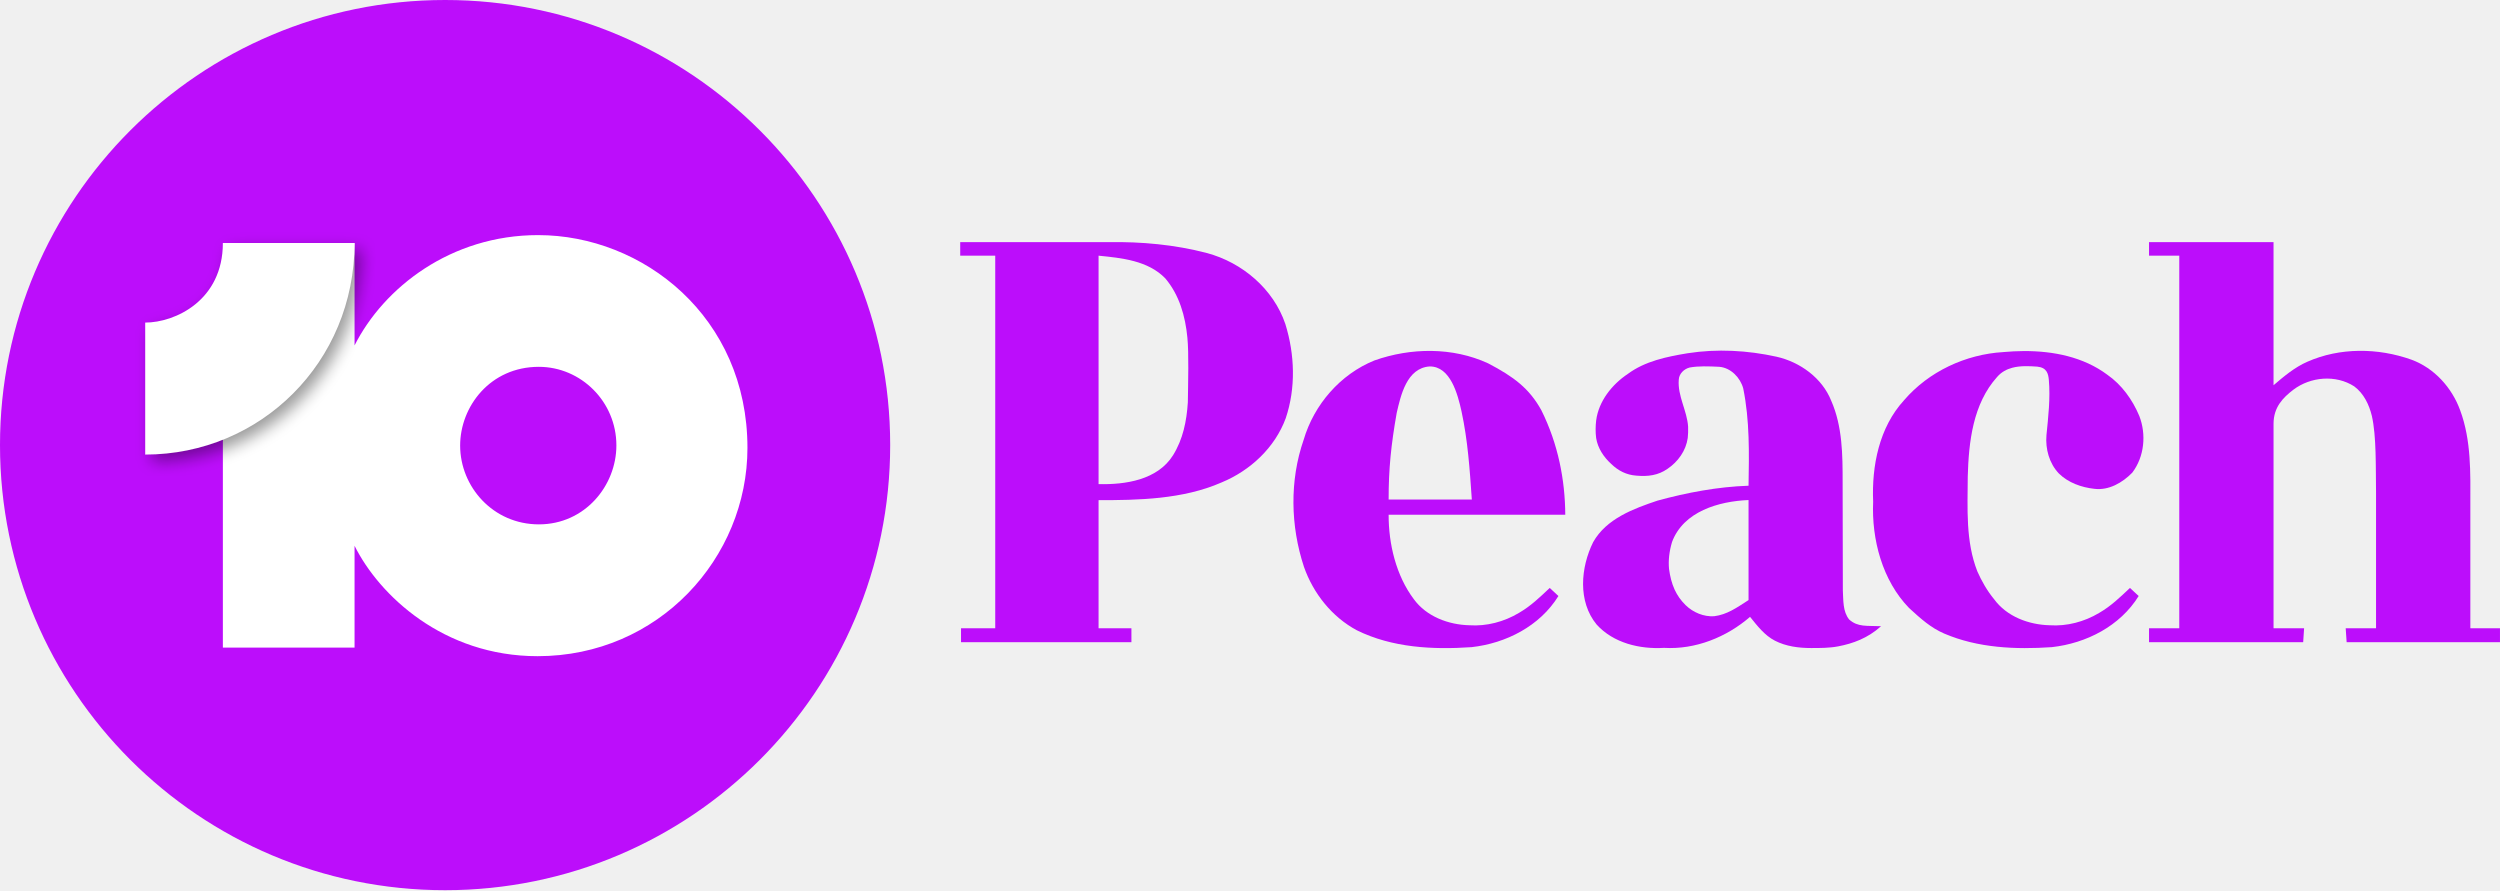
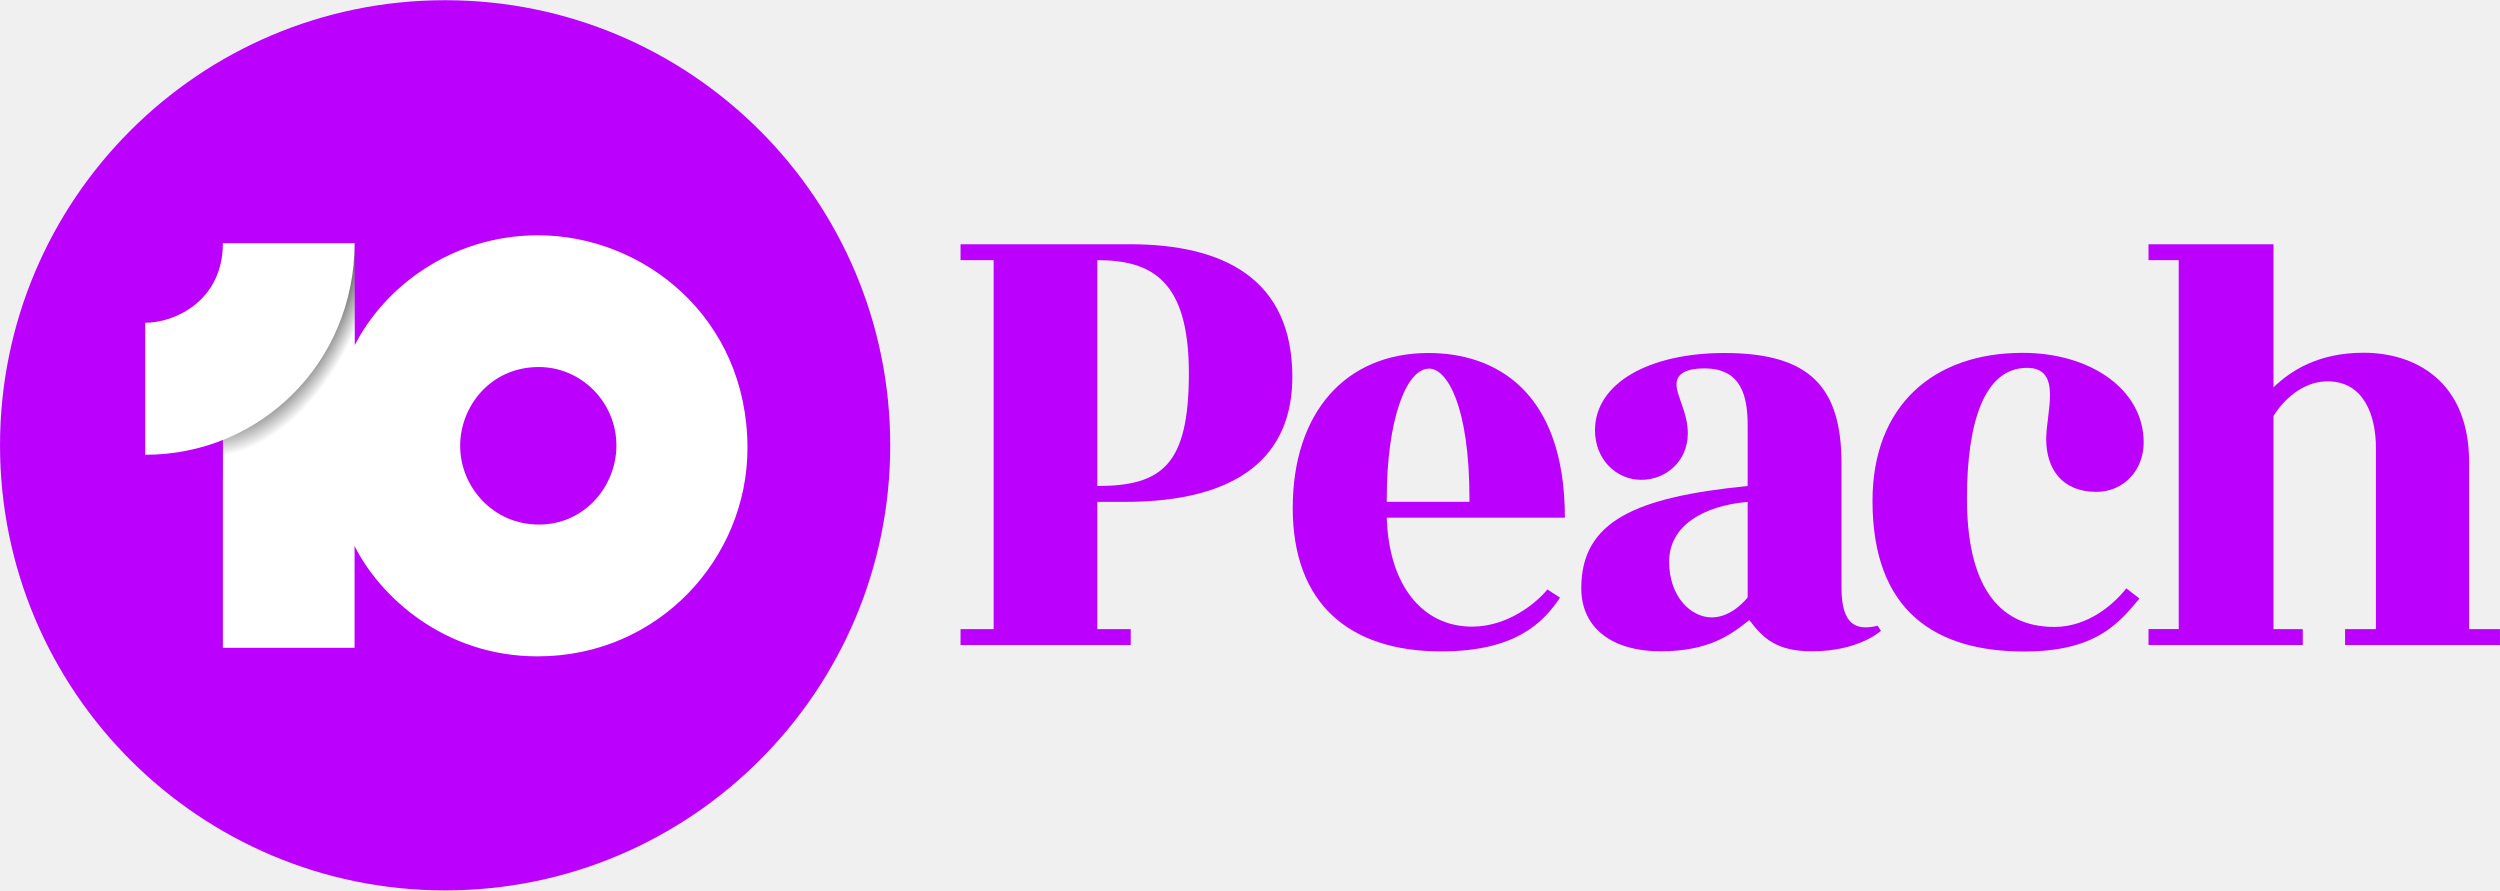
- <svg xmlns="http://www.w3.org/2000/svg" id="svg28" width="2106.3pt" height="750pt" version="1.1" viewBox="0 0 2106.3 750">
-   <defs id="defs32">
-     <filter id="filter3312-7" color-interpolation-filters="sRGB">
-       <feFlood id="feFlood3314-2" flood-color="rgb(0,0,0)" flood-opacity=".4" result="flood" />
-       <feComposite id="feComposite3316-4" in="flood" in2="SourceGraphic" operator="in" result="composite1" />
-       <feGaussianBlur id="feGaussianBlur3318-7" result="blur" stdDeviation="7" />
-       <feOffset id="feOffset3320-4" dx="6" dy="6" result="offset" />
-       <feComposite id="feComposite3322-3" in="SourceGraphic" in2="offset" result="composite2" />
-     </filter>
+ <svg xmlns="http://www.w3.org/2000/svg" xmlns:xlink="http://www.w3.org/1999/xlink" id="svg2" width="1e3" height="356.06" version="1.1">
+   <link id="dark-mode" href="" rel="stylesheet" type="text/css" />
+   <style id="dark-mode-custom-style" type="text/css" />
+   <defs id="defs4">
+     <linearGradient id="linearGradient3324">
+       <stop id="stop3326" offset="0" />
+       <stop id="stop3328" stop-color="#808080" offset=".883" />
+       <stop id="stop3330" stop-color="#fff" offset="1" />
+     </linearGradient>
+     <radialGradient id="radialGradient3319" cx="90.613" cy="147.49" r="31.771" gradientTransform="matrix(-.99802 9.4568 -5.8663 -.61907 2218.8 -1006.3)" gradientUnits="userSpaceOnUse" xlink:href="#linearGradient3324" />
  </defs>
-   <g id="g941" fill="#bc0dfb">
-     <path id="path15" d="m808.99 204h124.94c27.823-0.421 55.834 2.094 82.791 9.161 29.883 7.956 56.278 30.304 66.247 59.952 7.91 25.553 8.892 53.681 0.304 79.211-9.103 24.781-29.812 44.11-53.985 54.102-32.691 14.415-70.955 14.976-103.72 14.976v107.95h27.671v11.736l-143.56-5.8e-4v-11.735h28.83v-313.94h-29.508v-11.408m116.57 11.408v192.47c22.582 0.538 49.574-3.44 62.679-24.22 8.494-13.606 11.519-28.969 12.532-44.662 0.242-17.196 0.903-41.405-0.381-54.51-1.72-18.1-6.796-36.032-18.656-50.007-14.532-14.93-36.563-17.106-56.173-19.072z" stroke-width="2.34" />
-     <path id="path17" d="m1810.6 204h104.9v120.57c8.775-7.488 17.738-15.07 28.385-19.75 27.542-12.192 59.625-11.817 87.752-1.802 19.306 7.067 34.165 23.564 41.115 42.706 9.384 25.296 8.635 52.768 8.565 79.328v104.3h24.968v11.736h-129.19l-0.796-11.736h25.565v-113.66c-0.311-22.293 0.375-48.349-3.545-65.335-2.293-9.477-6.833-18.884-14.836-24.828-15.491-10.015-36.716-8.167-51.247 2.785-8.963 6.88-16.732 14.853-16.732 28.759v172.28h25.741l-0.772 11.736h-129.87v-11.736h25.483v-313.94h-25.483z" stroke-width="2.34" />
-     <path id="path19" d="m1157.9 303.72c30.725-10.905 65.92-11.373 95.802 2.364 21.692 11.326 34.768 21.162 44.929 39.57 14.184 28.498 19.983 58.902 20.14 88.01h-148.82c-0.07 24.594 6.248 51.247 21.248 71.185 10.694 14.649 29.181 21.505 46.848 21.95 14.518 0.963 29.138-2.928 41.619-10.37 10.2-5.905 17.705-13.284 26.009-21.08l7.324 6.81c-15.655 25.319-44.134 39.851-73.15 43.081-32.644 2.247-66.856 0.515-96.715-14.228-20.967-11.232-36.716-31.123-44.531-53.447-11.373-34.493-12.168-72.682-0.211-107.13 8.728-29.578 30.819-55.085 59.508-66.715m18.836 44.243c-4.673 26.539-6.819 46.735-6.785 72.878h70.086c-1.74-25.452-3.417-49.984-8.682-74.25-3.162-14.423-9.331-37.937-26.771-37.859-19.456 1.256-24.456 24.595-27.848 39.232z" stroke-width="2.34" />
-     <path id="path21" d="m1421.9 297.61c24.875-3.885 50.405-2.457 74.952 2.949 19.797 4.493 38.4 17.948 46.029 37.184 9.43 21.505 9.594 45.514 9.571 68.587l0.187 91.239c0.468 8.19-0.117 17.621 5.312 24.36 7.301 6.552 14.74 5.109 26.887 5.663-11.29 10.138-23.543 14.553-36.139 16.983-7.48 1.423-15.226 1.41-22.807 1.41-10.413 0-21.107-1.381-30.468-6.178-8.799-4.516-14.883-12.59-20.967-20.101-19.844 17.153-46.052 27.706-72.495 26.138-20.405 1.24-42.613-4.025-56.746-19.633-16.03-19.446-13.526-48.112-2.925-69.5 11.139-19.703 33.837-28.081 54.149-34.914 24.968-6.81 50.838-11.7 76.742-12.566 0.468-27.332 1.018-54.968-4.458-81.902-2.43-9.15-10.511-17.522-20.222-18.296-8.791-0.435-17.598-0.752-24.895 0.606-4.704 1.147-8.989 5.171-9.22 10.343-1.051 13.77 7.057 26.104 7.885 39.616 0.103 3.223 0.021 6.395-0.311 9.38-1.451 10.654-8.184 20.074-17.107 26.064-7.77 5.418-16.28 6.599-26.21 5.692-8.447-0.617-15.222-4.128-21.186-9.879-6.411-5.843-11.328-13.351-12.669-21.794-0.628-4.779-0.57-10.162 0.021-14.879 2.082-16.145 13.336-30.305 26.706-39.184 14.602-10.788 32.831-14.485 50.382-17.387m-13.175 159.03c-2.346 7.879-3.195 15.432-2.544 22.601 1.776 13.288 5.917 22.686 14.011 30.635 6.364 6.188 15.289 9.873 24.014 9.31 10.855-1.398 18.687-6.955 28.977-13.612v-84.293c-24.992 1.053-54.792 9.501-64.457 35.358z" stroke-width="2.34" />
-     <path id="path23" transform="scale(.75)" d="m2273.3 394.37c-7.654 0.038-15.268 0.442-22.744 1.133-42.371 2.496-83.868 21.778-111.61 54.102-27.987 30.546-36.442 73.728-34.726 114.01-1.857 42.438 10.357 88.552 40.377 119.42 13.302 12.205 24.553 22.27 39.401 28.663 37.858 16.253 80.318 18.081 120.96 15.284 38.689-4.306 76.662-23.682 97.535-57.441l-9.768-9.08c-11.072 10.395-21.077 20.233-34.678 28.107-16.64 9.923-36.135 15.111-55.492 13.826-23.557-0.593-48.204-9.734-62.463-29.266-7.761-9.376-13.975-20.292-18.805-31.201-13.292-33.791-10.951-70.888-10.795-106.46 1.061-39.063 5.773-81.778 33.043-112.07 4.74-5.471 10.601-8.588 16.994-10.277 8.851-2.338 18.72-1.939 28.043-1.26 10.831 1.058 12.35 8.07 12.997 14.69 1.841 20.78-0.624 41.591-2.652 62.246-1.342 15.413 3.121 31.824 13.978 43.15 10.577 10.359 25.365 15.6 39.904 17.191 16.162 1.997 31.545-6.926 42.496-18.158 13.635-17.909 15.976-42.996 7.894-63.744-7.644-18.19-19.625-34.946-35.943-46.303-26.846-20.027-60.779-26.727-93.947-26.561z" stroke-width="3.12" />
-   </g>
-   <g id="g880" transform="translate(-.33923 475.22)">
-     <path id="path3074-3" d="m750.34-100.22a375 375 0 0 1-375 375 375 375 0 0 1-375-375 375 375 0 0 1 375-375 375 375 0 0 1 375 375z" fill="#bc0dfb" />
-     <path id="path3068-1" d="m453.72-277.14c-73.554 0-130.02 44.196-154.66 92.935v-86.297l-110.95 65.434 2.9e-4 275.49h110.95v-85.822c20.675 41.547 74.661 93.024 154.22 93.024 102.03 0 176.8-82.714 176.8-175.5 0-110.46-88.192-179.26-176.36-179.26zm0.593 110.98c35.467 0 65.345 29.31 65.345 66.204 0 33.86-26.46 66.53-65.286 66.53-38.612 0-66.353-31.672-66.353-66.412 0-32.877 25.321-66.323 66.293-66.323z" fill="#fff" />
-     <path id="path3072-5" transform="matrix(.94832 0 0 .94832 -79.319 -1883.6)" d="m213 1889v-117.28c26.456 0 69-19.562 69-70.721h117c0 106.13-83.701 188-186 188z" fill="#fff" filter="url(#filter3312-7)" />
+   <g id="layer1" transform="translate(-533 -1163.4)">
+     <g id="g914" fill="#bb00fd">
+       <path id="path2998" d="m917.22 1261.1v6.361h13.24v147.58h-13.24v6.361h68.066v-6.361h-13.359v-50.891h10.973c45.838 0 67.032-18.467 67.032-49.976 0-38.959-27.104-53.077-64.965-53.077h-67.748zm54.707 6.361c21.958 0 36.617 8.258 36.617 45.205 0 36.567-10.594 45.126-36.617 45.126v-90.331z" />
+       <path id="path3002" d="m1104.4 1304.6c-33.224 0-54.31 23.875-54.31 61.983 0 38.456 22.77 57.371 59.359 57.371 29.938 0 40.948-11.64 47.551-21.509l-5.049-3.26c-4.326 5.343-15.787 14.87-30.097 14.87-20.065 0-33.34-16.779-34.152-43.575h71.247c0-50.905-28.031-65.879-54.548-65.879zm0.278 6.242c7.019 0 16.102 14.683 16.102 52.004v1.272h-33.079v-1.272c0-30.949 7.589-52.004 16.977-52.004z" />
+       <path id="path3006" d="m1222.8 1304.6c-30.21 0-51.805 12.079-51.805 30.932 0 11.502 8.369 19.8 18.527 19.8 9.736 0 18.607-7.327 18.607-18.607 0-8.307-4.502-14.819-4.532-19.521-0.023-3.591 2.674-6.441 11.212-6.441 14.663 0 17.255 10.954 17.255 22.861v24.173c-44.716 4.453-66.555 13.979-66.555 40.872 0 16.442 13.053 25.247 31.608 25.247 19.266 0 27.978-6.41 35.623-12.484 5.412 7.157 10.766 12.484 25.008 12.484 18.913 0 27.632-8.19 27.632-8.19l-1.312-2.028c-8.351 1.994-14.472 0.018-14.472-15.188v-49.618c0-30.41-12.364-44.291-46.795-44.291zm9.264 59.558v38.168s-5.94 8.031-14.353 8.031c-8.267 0-17.056-8.159-17.056-22.304 0-14.386 13.726-22.38 31.409-23.895z" />
+       <path id="path3010" d="m1282 1363.8c0-38.336 24.524-59.266 60.051-59.266 27.062 0 48.418 14.583 48.418 35.867 0 11.098-7.983 19.744-18.95 19.744-13.731 0-20.042-9.269-20.042-21.084 0-10.746 6.589-28.525-7.689-28.525-17.107 0-24.011 21.912-24.011 52.238 0 33.24 11.492 51.398 34.977 51.398 13.287 0 23.579-8.805 28.765-15.435l5.262 4.069c-8.483 10.205-17.679 21.188-46.164 21.188-35.038 0-60.616-15.768-60.616-60.195z" />
+       <path id="path3012" d="m1392.4 1421.4v-6.361h12.086v-147.58h-12.086v-6.361h50v57.252c6.69-6.521 17.802-13.858 36.056-13.858 20.097 0 42.188 10.934 42.188 43.85v66.7h12.341v6.361h-61.959v-6.361h12.341v-72.519c0-12.851-4.78-26.583-19.284-26.583-13.801 0-21.683 13.86-21.683 13.86v85.242h11.705v6.361z" />
+     </g>
+     <g id="layer1-7" transform="matrix(1.2723 0 0 1.2723 243.84 -1833)">
+       <g id="layer1-2" transform="translate(9.1169 1105.3)">
+         <g id="layer1-8" transform="matrix(.42699 0 0 .42699 -195.49 1509)">
+           <g id="g3313" transform="matrix(.65543 0 0 .65543 304.36 -309.58)">
+             <path id="path3074" transform="matrix(1.3508 0 0 1.3508 904.92 -2971.8)" d="m820.85 2234.4a370.16 370.16 0 0 1-370.16 370.16 370.16 370.16 0 0 1-370.16-370.16 370.16 370.16 0 0 1 370.16-370.16 370.16 370.16 0 0 1 370.16 370.16z" fill="#bb00fd" />
+             <path id="path3068" d="m1618.2-189.5c-98.073 0-173.36 58.928-206.22 123.91l-92.513 8.091-55.424 138.18 4e-4 193.23h147.94v-114.43c27.567 55.396 99.548 124.03 205.63 124.03 136.04 0 235.74-110.29 235.74-234 0-147.28-117.59-239.02-235.14-239.02zm0.79 147.98c47.289 0 87.127 39.08 87.127 88.272 0 45.147-35.28 88.707-87.048 88.707-51.482 0-88.47-42.23-88.47-88.549 0-43.836 33.761-88.43 88.391-88.43z" fill="#fff" />
+             <path id="path3162" d="m1264.1 34.882v45.802l148.29-41.376-0.353-219.95z" fill="url(#radialGradient3319)" fill-rule="evenodd" />
+             <path id="path3072" d="m1176.8 57.065v-148.29c33.452 0 87.245-24.735 87.245-89.422h147.94c0 134.2-105.83 237.71-235.18 237.71z" fill="#fff" />
+           </g>
+         </g>
+       </g>
+     </g>
  </g>
</svg>
